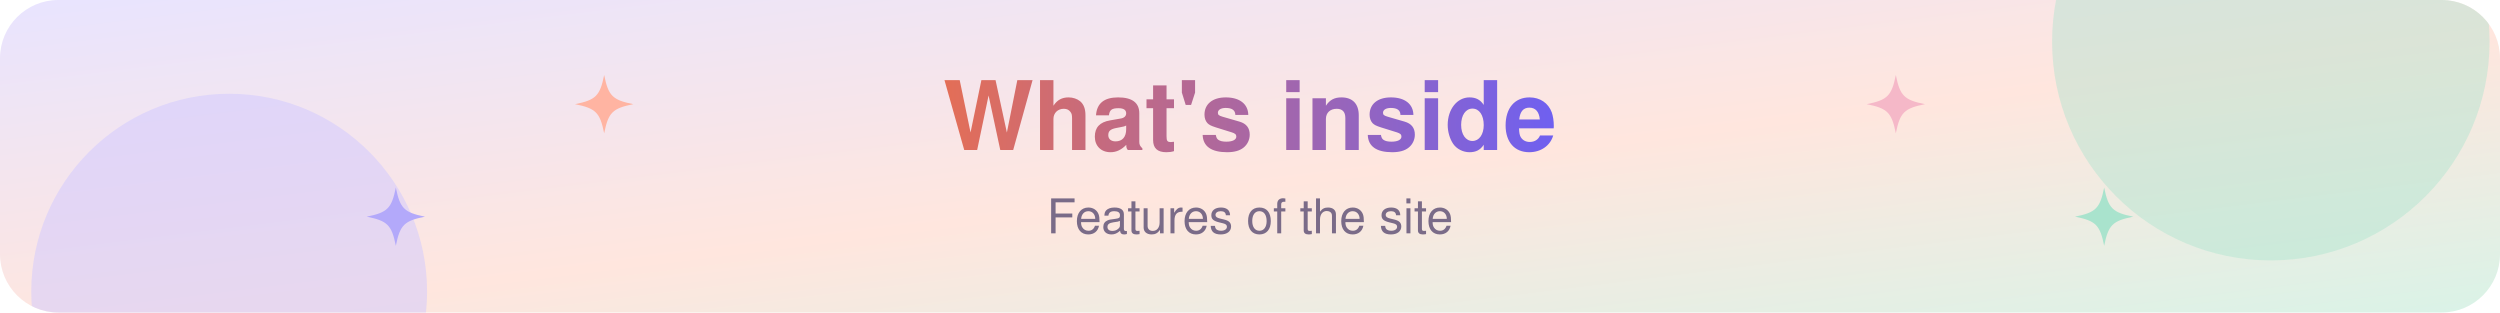
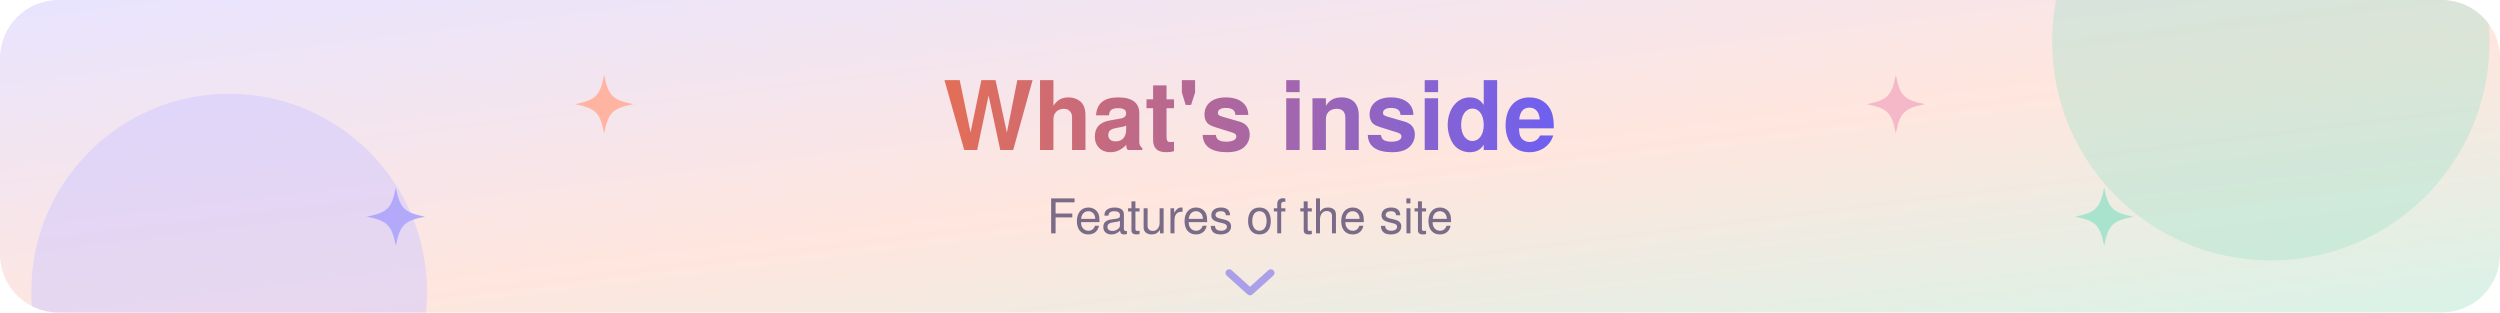
<svg xmlns="http://www.w3.org/2000/svg" viewBox="0 0 1200 150" width="1200" height="150" role="img" aria-label="What's inside">
  <defs>
    <linearGradient id="bg" x1="0" y1="0" x2="1" y2="1">
      <stop offset="0" stop-color="#E8E4FF" />
      <stop offset=".55" stop-color="#FFE6DE" />
      <stop offset="1" stop-color="#D9F3E7" />
    </linearGradient>
    <linearGradient id="t" x1="0" y1="0" x2="1" y2="0">
      <stop offset="0" stop-color="#E36E57" />
      <stop offset="1" stop-color="#6F60F0" />
    </linearGradient>
    <clipPath id="c">
      <rect width="1200" height="150" rx="28" />
    </clipPath>
    <path id="s" d="M0-14C2-4 4-2 14 0 4 2 2 4 0 14-2 4-4 2-14 0-4-2-2-4 0-14Z" />
    <path id="pin" d="M0 0C-5-9-22-20-22-37a22 22 0 0 1 44 0C22-20 5-9 0 0Z" />
  </defs>
  <style>
.blob{animation:drift 11s ease-in-out infinite alternate}.b2{animation-duration:14s;animation-direction:alternate-reverse}.b3{animation-duration:17s}
.bob{animation:bob 3.4s ease-in-out infinite}.d1{animation-delay:-.9s}.d2{animation-delay:-1.8s}.d3{animation-delay:-2.6s}
.walk{stroke-dasharray:3 15;animation:walk 3s linear infinite}
.tw{animation:tw 3.2s ease-in-out infinite}.t2{animation-delay:-1s}.t3{animation-delay:-2s}
.rise{animation:rise .9s ease-out both}.r2{animation-delay:.2s}
@keyframes drift{to{transform:translate(40px,-20px) scale(1.12)}}
@keyframes bob{0%,100%{transform:translateY(0)}50%{transform:translateY(-10px)}}
@keyframes walk{to{stroke-dashoffset:-54}}
@keyframes tw{0%,100%{opacity:.35}50%{opacity:1}}
@keyframes rise{from{opacity:0;transform:translateY(16px)}}
@media (prefers-reduced-motion:reduce){*{animation:none!important}}
</style>
  <g clip-path="url(#c)">
    <rect width="1200" height="150" fill="url(#bg)" />
    <circle class="blob" cx="110" cy="140" r="95" fill="#CFC8FF" opacity=".5" />
    <circle class="blob b2" cx="1090" cy="20" r="105" fill="#A9E3CD" opacity=".42" />
    <use class="tw" href="#s" x="290" y="50" fill="#FFB4A2" />
    <use class="tw t2" href="#s" x="190" y="104" fill="#B3A9FA" />
    <use class="tw t3" href="#s" x="910" y="50" fill="#F5B8C8" />
    <use class="tw" href="#s" x="1010" y="104" fill="#A9E3CD" />
    <g font-family="-apple-system,BlinkMacSystemFont,'Segoe UI',Helvetica,Arial,sans-serif" text-anchor="middle">
      <text x="600" y="72.0" font-size="46" font-weight="800" fill="url(#t)">What's inside</text>
      <text x="600" y="112.0" font-size="23" fill="#7A6B88">Features of the site</text>
    </g>
+     <g transform="translate(600 136)">
+       <g class="bob">
+         <path d="M-10-5l10 9 10-9" fill="none" stroke="#6F60F0" stroke-opacity=".55" stroke-width="3.5" stroke-linecap="round" stroke-linejoin="round" />
+       </g>
+     </g>
  </g>
</svg>
